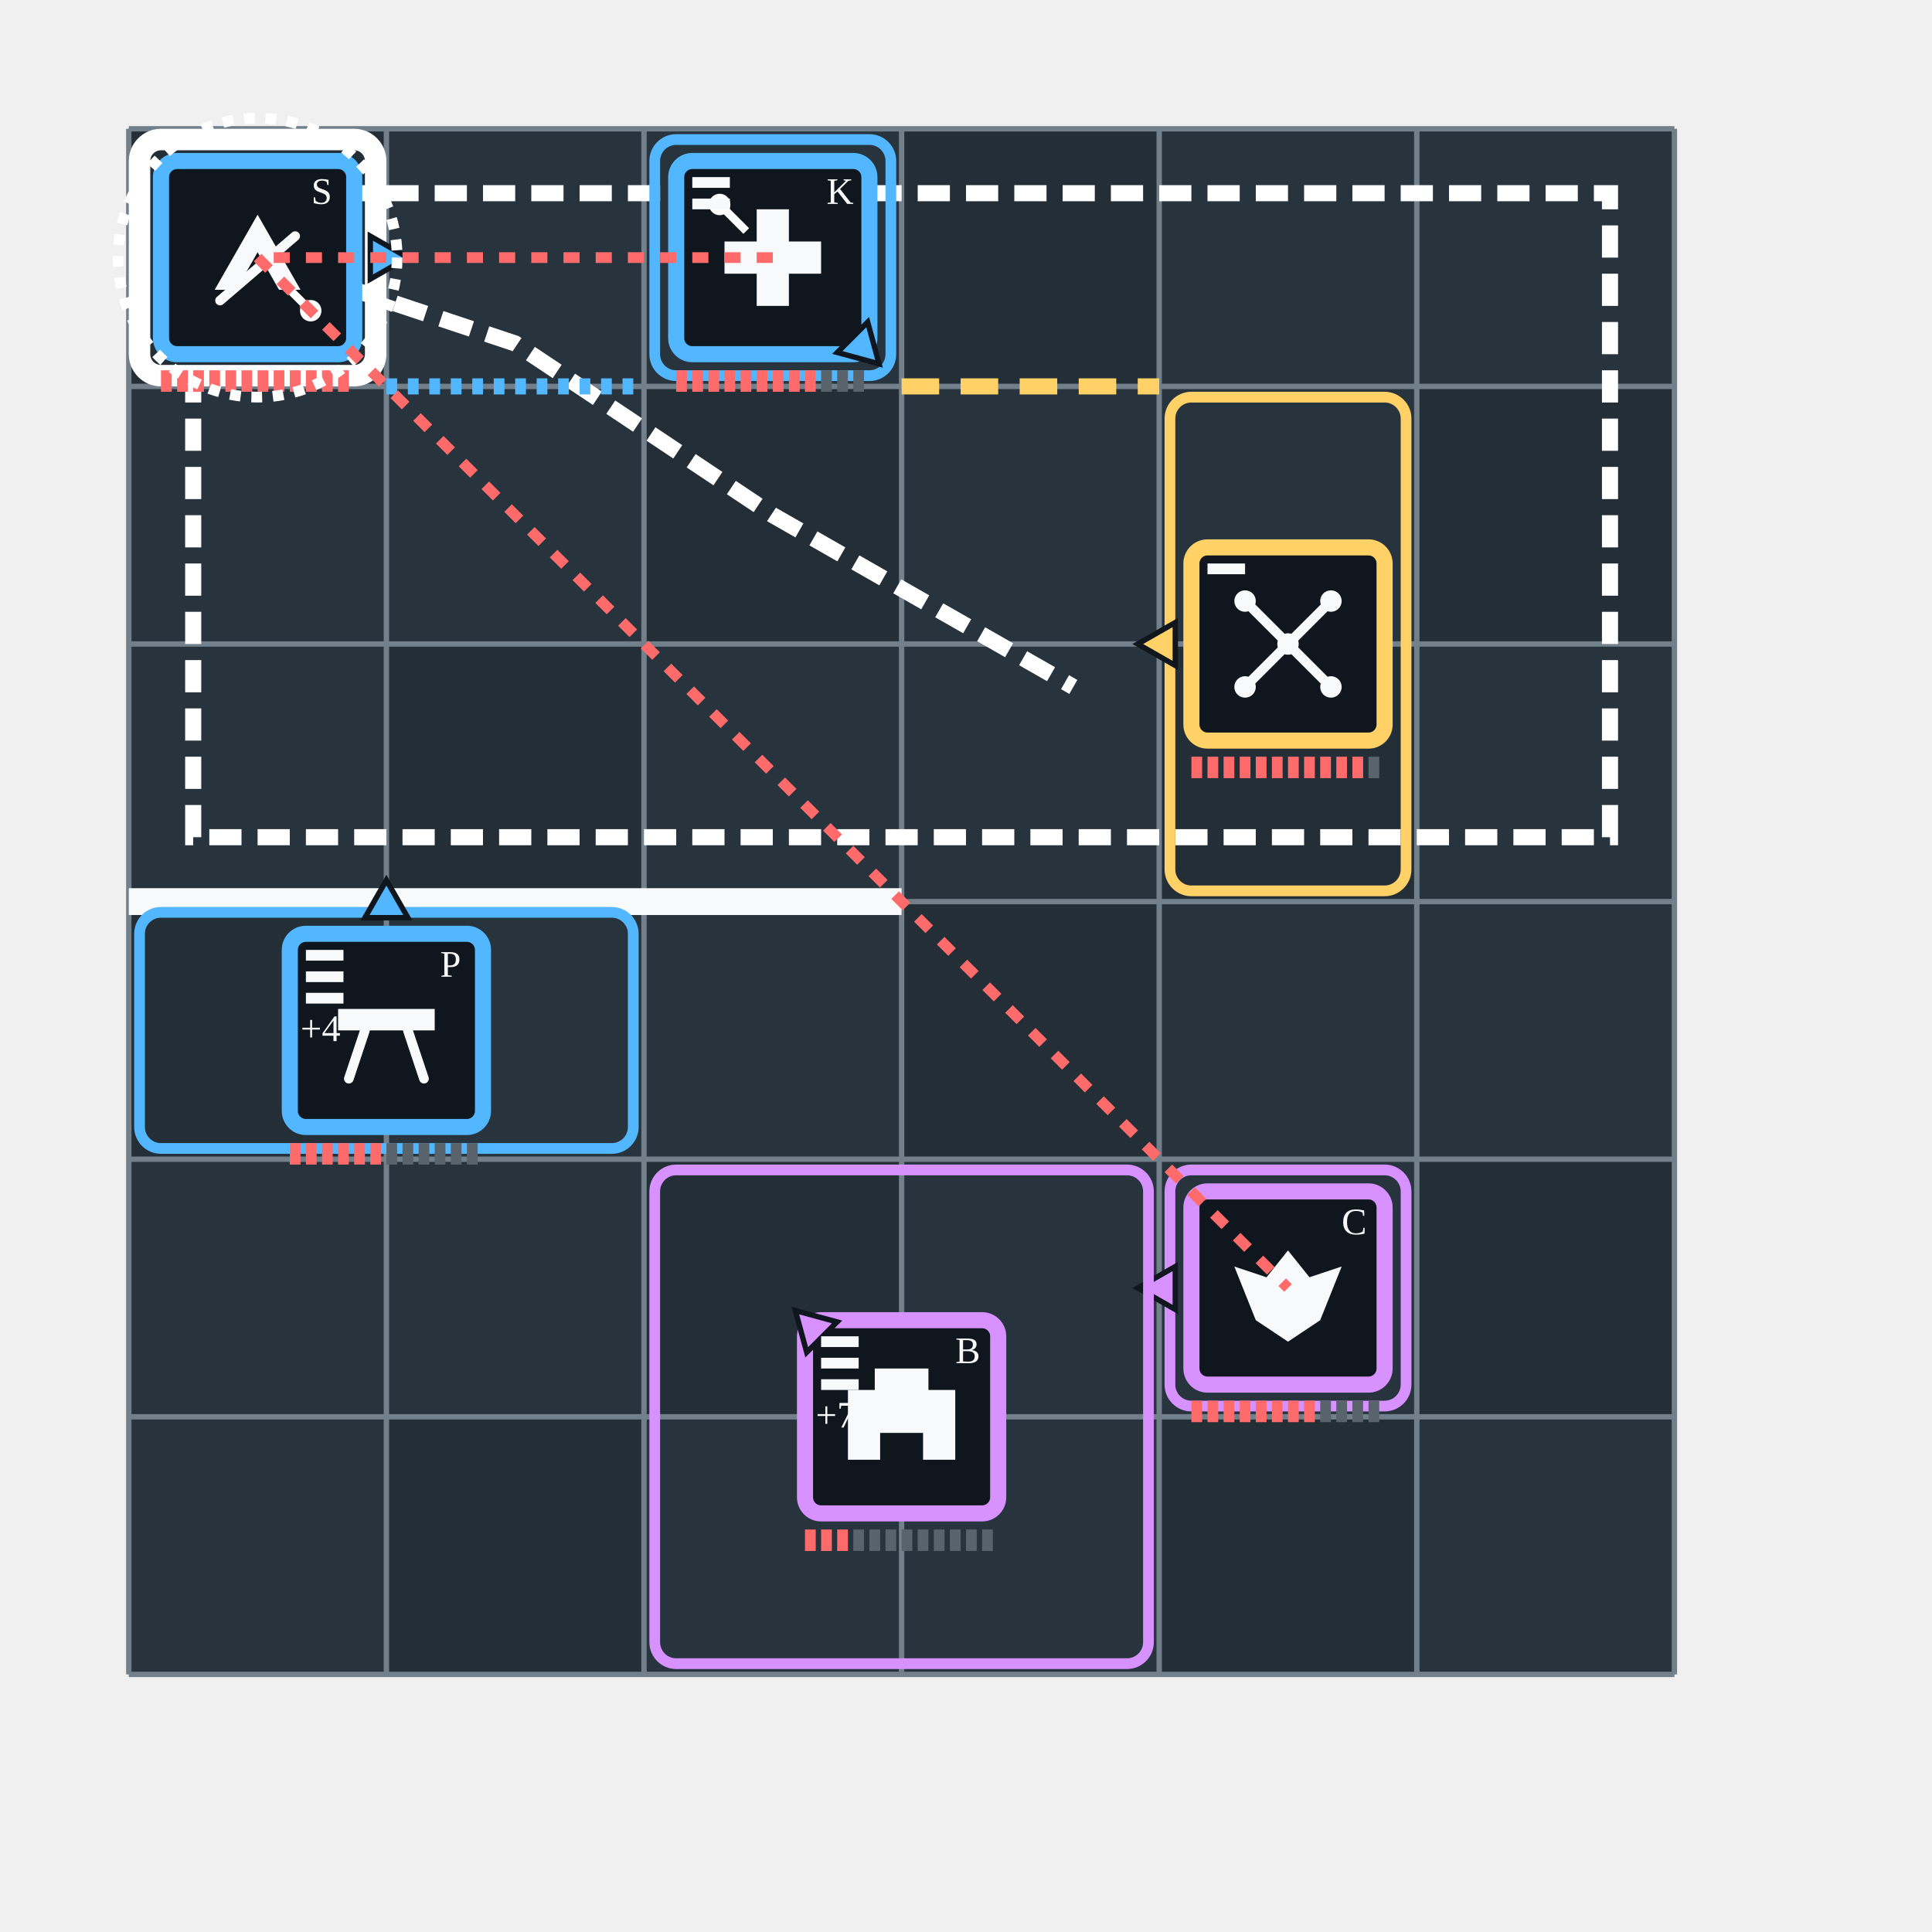
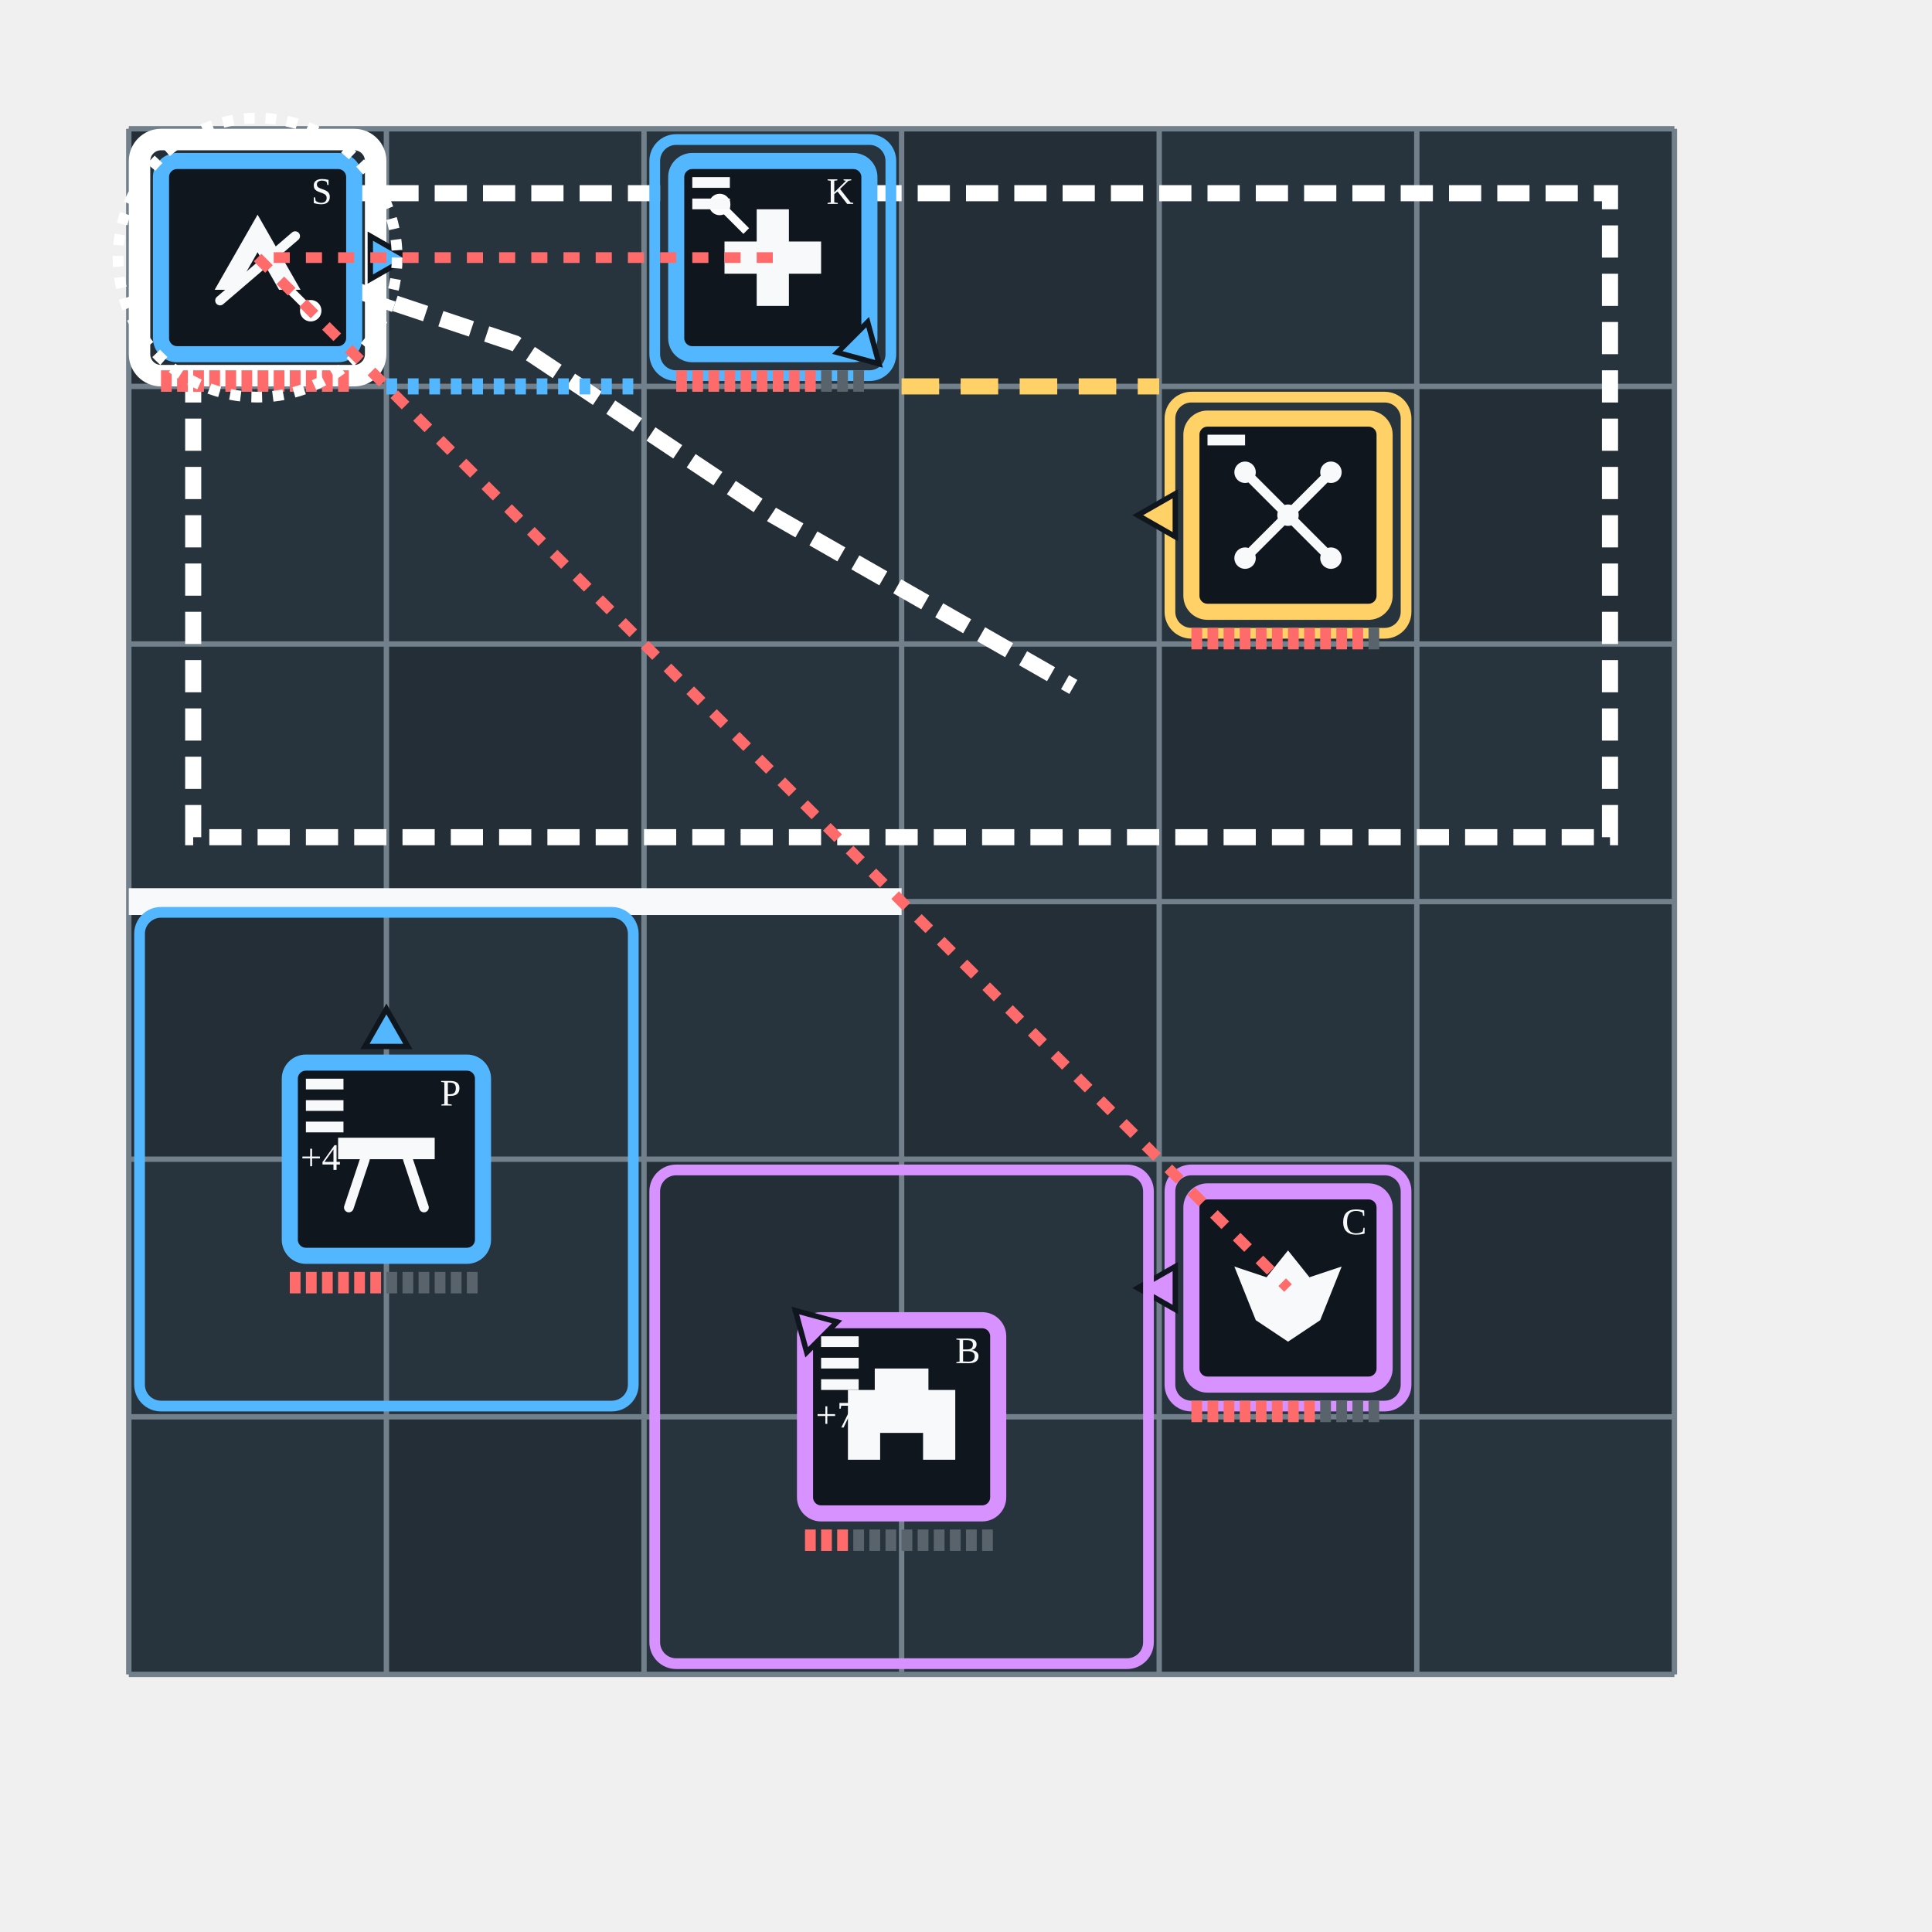
<svg xmlns="http://www.w3.org/2000/svg" class="battlefield-svg" role="application" aria-label="Simulation sandbox battlefield at exact tick 24, 6 visible units; selected unit 1" viewBox="0 0 360 360" width="768" height="768" data-review-palette="accessible-default" style="background:#0b100f">
  <g transform="translate(24 24) scale(1)">
    <rect data-layer="terrain" x="0" y="0" width="288" height="288" fill="#28343d" />
    <rect data-terrain="rough" x="0" y="0" width="48" height="48" fill="#10161d" opacity="0.22" />
    <rect data-terrain="rough" x="144" y="0" width="48" height="48" fill="#10161d" opacity="0.22" />
    <rect data-terrain="rough" x="96" y="48" width="48" height="48" fill="#10161d" opacity="0.22" />
    <rect data-terrain="rough" x="240" y="48" width="48" height="48" fill="#10161d" opacity="0.22" />
    <rect data-terrain="rough" x="48" y="96" width="48" height="48" fill="#10161d" opacity="0.22" />
    <rect data-terrain="rough" x="192" y="96" width="48" height="48" fill="#10161d" opacity="0.22" />
    <rect data-terrain="rough" x="0" y="144" width="48" height="48" fill="#10161d" opacity="0.22" />
    <rect data-terrain="rough" x="144" y="144" width="48" height="48" fill="#10161d" opacity="0.22" />
    <rect data-terrain="rough" x="96" y="192" width="48" height="48" fill="#10161d" opacity="0.22" />
    <rect data-terrain="rough" x="240" y="192" width="48" height="48" fill="#10161d" opacity="0.22" />
    <rect data-terrain="rough" x="48" y="240" width="48" height="48" fill="#10161d" opacity="0.22" />
    <rect data-terrain="rough" x="192" y="240" width="48" height="48" fill="#10161d" opacity="0.22" />
    <g data-layer="grid">
      <line x1="0" y1="0" x2="0" y2="288" stroke="#71808b" stroke-width="1" />
      <line x1="48" y1="0" x2="48" y2="288" stroke="#71808b" stroke-width="1" />
      <line x1="96" y1="0" x2="96" y2="288" stroke="#71808b" stroke-width="1" />
      <line x1="144" y1="0" x2="144" y2="288" stroke="#71808b" stroke-width="1" />
      <line x1="192" y1="0" x2="192" y2="288" stroke="#71808b" stroke-width="1" />
      <line x1="240" y1="0" x2="240" y2="288" stroke="#71808b" stroke-width="1" />
      <line x1="288" y1="0" x2="288" y2="288" stroke="#71808b" stroke-width="1" />
      <line x1="0" y1="0" x2="288" y2="0" stroke="#71808b" stroke-width="1" />
      <line x1="0" y1="48" x2="288" y2="48" stroke="#71808b" stroke-width="1" />
      <line x1="0" y1="96" x2="288" y2="96" stroke="#71808b" stroke-width="1" />
      <line x1="0" y1="144" x2="288" y2="144" stroke="#71808b" stroke-width="1" />
      <line x1="0" y1="192" x2="288" y2="192" stroke="#71808b" stroke-width="1" />
      <line x1="0" y1="240" x2="288" y2="240" stroke="#71808b" stroke-width="1" />
      <line x1="0" y1="288" x2="288" y2="288" stroke="#71808b" stroke-width="1" />
    </g>
    <g data-layer="overlays">
      <polyline data-overlay-id="selected-los-1" data-overlay-kind="line-of-sight" data-overlay-disposition="exact" data-path-segments="3" points="24,24 72,40 120,72 176,104" fill="none" stroke="#ffffff" stroke-width="3" stroke-dasharray="6,3" />
      <polyline data-overlay-id="whole-command-1" data-overlay-kind="command" data-overlay-disposition="exact" data-path-segments="4" points="12,12 276,12 276,132 12,132 12,12" fill="none" stroke="#ffffff" stroke-width="3" stroke-dasharray="6,3" />
    </g>
    <g data-layer="edges">
      <line data-edge-kind="wall" data-edge-state="solid" x1="0" y1="144" x2="144" y2="144" stroke="#f7f9fa" stroke-width="5" stroke-dasharray="none" />
      <line data-edge-kind="door" data-edge-state="open" x1="144" y1="48" x2="192" y2="48" stroke="#ffd166" stroke-width="3" stroke-dasharray="7 4" />
      <line data-edge-kind="window" data-edge-state="intact" x1="48" y1="48" x2="96" y2="48" stroke="#53b7ff" stroke-width="3" stroke-dasharray="2 2" />
    </g>
    <g data-layer="units">
      <g data-unit-id="1" data-health-segments="12" data-semantic-zoom="Detailed" tabindex="0" role="button" aria-label="Blue rifleman Bravo 6, cell A1, elevation 0, 100 health, facing east">
        <rect data-authoritative-footprint="true" x="2" y="2" width="44" height="44" rx="4" fill="none" stroke="#ffffff" stroke-width="4" stroke-dasharray="none" />
        <rect x="6" y="6" width="36" height="36" rx="3" fill="#10161d" stroke="#53b7ff" stroke-width="3" stroke-dasharray="none" />
        <g transform="translate(12 12)" data-class-id="rifleman">
          <path d="M4 18 L12 4 L20 18 L16 18 L12 11 L8 18 Z" fill="#f7f9fa" />
          <path d="M5 20 L19 8" fill="none" stroke="#f7f9fa" stroke-width="1.8" stroke-linecap="round" stroke-linejoin="round" />
        </g>
        <rect data-health-position="0" x="6" y="45" width="2" height="4" fill="#ff6b6b" />
        <rect data-health-position="1" x="9" y="45" width="2" height="4" fill="#ff6b6b" />
        <rect data-health-position="2" x="12" y="45" width="2" height="4" fill="#ff6b6b" />
        <rect data-health-position="3" x="15" y="45" width="2" height="4" fill="#ff6b6b" />
        <rect data-health-position="4" x="18" y="45" width="2" height="4" fill="#ff6b6b" />
        <rect data-health-position="5" x="21" y="45" width="2" height="4" fill="#ff6b6b" />
        <rect data-health-position="6" x="24" y="45" width="2" height="4" fill="#ff6b6b" />
        <rect data-health-position="7" x="27" y="45" width="2" height="4" fill="#ff6b6b" />
        <rect data-health-position="8" x="30" y="45" width="2" height="4" fill="#ff6b6b" />
        <rect data-health-position="9" x="33" y="45" width="2" height="4" fill="#ff6b6b" />
        <rect data-health-position="10" x="36" y="45" width="2" height="4" fill="#ff6b6b" />
        <rect data-health-position="11" x="39" y="45" width="2" height="4" fill="#ff6b6b" />
        <polygon data-facing-wedge="body" points="45,28 52,24 45,20" fill="#53b7ff" stroke="#10161d" stroke-width="1" />
        <g data-secondary-heading="weapon" aria-label="weapon heading">
          <line x1="28.95" y1="28.95" x2="33.899" y2="33.899" stroke="#ffffff" stroke-width="1.5" />
          <circle cx="33.899" cy="33.899" r="2" fill="#ffffff" />
        </g>
        <text data-stance-mark="true" x="34" y="14" fill="#f7f9fa" font-size="7">S</text>
        <circle data-focus-ring="true" cx="24" cy="24" r="26" fill="none" stroke="#ffffff" stroke-width="2" stroke-dasharray="2,2" />
      </g>
      <g data-unit-id="2" data-health-segments="9" data-semantic-zoom="Detailed" tabindex="-1" role="button" aria-label="Blue medic Mercy, cell C1, elevation 2, 75 health, facing south-east">
        <rect data-authoritative-footprint="true" x="98" y="2" width="44" height="44" rx="4" fill="none" stroke="#53b7ff" stroke-width="2" stroke-dasharray="none" />
        <rect x="102" y="6" width="36" height="36" rx="3" fill="#10161d" stroke="#53b7ff" stroke-width="3" stroke-dasharray="none" />
        <g transform="translate(108 12)" data-class-id="medic">
          <path d="M9 3 H15 V9 H21 V15 H15 V21 H9 V15 H3 V9 H9 Z" fill="#f7f9fa" />
        </g>
        <rect data-health-position="0" x="102" y="45" width="2" height="4" fill="#ff6b6b" />
        <rect data-health-position="1" x="105" y="45" width="2" height="4" fill="#ff6b6b" />
        <rect data-health-position="2" x="108" y="45" width="2" height="4" fill="#ff6b6b" />
        <rect data-health-position="3" x="111" y="45" width="2" height="4" fill="#ff6b6b" />
        <rect data-health-position="4" x="114" y="45" width="2" height="4" fill="#ff6b6b" />
        <rect data-health-position="5" x="117" y="45" width="2" height="4" fill="#ff6b6b" />
        <rect data-health-position="6" x="120" y="45" width="2" height="4" fill="#ff6b6b" />
        <rect data-health-position="7" x="123" y="45" width="2" height="4" fill="#ff6b6b" />
        <rect data-health-position="8" x="126" y="45" width="2" height="4" fill="#ff6b6b" />
        <rect data-health-position="9" x="129" y="45" width="2" height="4" fill="#59636b" />
        <rect data-health-position="10" x="132" y="45" width="2" height="4" fill="#59636b" />
        <rect data-health-position="11" x="135" y="45" width="2" height="4" fill="#59636b" />
        <polygon data-facing-wedge="body" points="132.021,41.678 139.799,43.799 137.678,36.021" fill="#53b7ff" stroke="#10161d" stroke-width="1" />
        <g data-secondary-heading="sensor" aria-label="sensor heading">
          <line x1="115.05" y1="19.05" x2="110.101" y2="14.101" stroke="#ffffff" stroke-width="1.5" />
          <circle cx="110.101" cy="14.101" r="2" fill="#ffffff" />
        </g>
        <line data-elevation-bar="1" x1="105" y1="10" x2="112" y2="10" stroke="#f7f9fa" stroke-width="2" />
        <line data-elevation-bar="2" x1="105" y1="14" x2="112" y2="14" stroke="#f7f9fa" stroke-width="2" />
        <text data-stance-mark="true" x="130" y="14" fill="#f7f9fa" font-size="7">K</text>
      </g>
      <g data-unit-id="3" data-health-segments="6" data-semantic-zoom="Detailed" tabindex="-1" role="button" aria-label="Blue gunner Anvil, cell A4, elevation 4, 50 health, facing north">
-         <rect data-authoritative-footprint="true" x="2" y="146" width="92" height="44" rx="4" fill="none" stroke="#53b7ff" stroke-width="2" stroke-dasharray="none" />
-         <rect x="30" y="150" width="36" height="36" rx="3" fill="#10161d" stroke="#53b7ff" stroke-width="3" stroke-dasharray="none" />
-         <g transform="translate(36 156)" data-class-id="gunner">
+         <rect data-authoritative-footprint="true" x="2" y="146" width="92" height="92" rx="4" fill="none" stroke="#53b7ff" stroke-width="2" stroke-dasharray="none" />
+         <rect x="30" y="174" width="36" height="36" rx="3" fill="#10161d" stroke="#53b7ff" stroke-width="3" stroke-dasharray="none" />
+         <g transform="translate(36 180)" data-class-id="gunner">
          <path d="M3 8 H21 V12 H3 Z" fill="#f7f9fa" />
          <path d="M8 12 L5 21 M16 12 L19 21" fill="none" stroke="#f7f9fa" stroke-width="1.8" stroke-linecap="round" stroke-linejoin="round" />
        </g>
-         <rect data-health-position="0" x="30" y="189" width="2" height="4" fill="#ff6b6b" />
-         <rect data-health-position="1" x="33" y="189" width="2" height="4" fill="#ff6b6b" />
-         <rect data-health-position="2" x="36" y="189" width="2" height="4" fill="#ff6b6b" />
-         <rect data-health-position="3" x="39" y="189" width="2" height="4" fill="#ff6b6b" />
-         <rect data-health-position="4" x="42" y="189" width="2" height="4" fill="#ff6b6b" />
-         <rect data-health-position="5" x="45" y="189" width="2" height="4" fill="#ff6b6b" />
-         <rect data-health-position="6" x="48" y="189" width="2" height="4" fill="#59636b" />
-         <rect data-health-position="7" x="51" y="189" width="2" height="4" fill="#59636b" />
-         <rect data-health-position="8" x="54" y="189" width="2" height="4" fill="#59636b" />
-         <rect data-health-position="9" x="57" y="189" width="2" height="4" fill="#59636b" />
-         <rect data-health-position="10" x="60" y="189" width="2" height="4" fill="#59636b" />
-         <rect data-health-position="11" x="63" y="189" width="2" height="4" fill="#59636b" />
-         <polygon data-facing-wedge="body" points="52,147 48,140 44,147" fill="#53b7ff" stroke="#10161d" stroke-width="1" />
-         <line data-elevation-bar="1" x1="33" y1="154" x2="40" y2="154" stroke="#f7f9fa" stroke-width="2" />
-         <line data-elevation-bar="2" x1="33" y1="158" x2="40" y2="158" stroke="#f7f9fa" stroke-width="2" />
-         <line data-elevation-bar="3" x1="33" y1="162" x2="40" y2="162" stroke="#f7f9fa" stroke-width="2" />
-         <text data-elevation-label="true" x="32" y="170" fill="#f7f9fa" font-size="7">+4</text>
-         <text data-stance-mark="true" x="58" y="158" fill="#f7f9fa" font-size="7">P</text>
+         <rect data-health-position="0" x="30" y="213" width="2" height="4" fill="#ff6b6b" />
+         <rect data-health-position="1" x="33" y="213" width="2" height="4" fill="#ff6b6b" />
+         <rect data-health-position="2" x="36" y="213" width="2" height="4" fill="#ff6b6b" />
+         <rect data-health-position="3" x="39" y="213" width="2" height="4" fill="#ff6b6b" />
+         <rect data-health-position="4" x="42" y="213" width="2" height="4" fill="#ff6b6b" />
+         <rect data-health-position="5" x="45" y="213" width="2" height="4" fill="#ff6b6b" />
+         <rect data-health-position="6" x="48" y="213" width="2" height="4" fill="#59636b" />
+         <rect data-health-position="7" x="51" y="213" width="2" height="4" fill="#59636b" />
+         <rect data-health-position="8" x="54" y="213" width="2" height="4" fill="#59636b" />
+         <rect data-health-position="9" x="57" y="213" width="2" height="4" fill="#59636b" />
+         <rect data-health-position="10" x="60" y="213" width="2" height="4" fill="#59636b" />
+         <rect data-health-position="11" x="63" y="213" width="2" height="4" fill="#59636b" />
+         <polygon data-facing-wedge="body" points="52,171 48,164 44,171" fill="#53b7ff" stroke="#10161d" stroke-width="1" />
+         <line data-elevation-bar="1" x1="33" y1="178" x2="40" y2="178" stroke="#f7f9fa" stroke-width="2" />
+         <line data-elevation-bar="2" x1="33" y1="182" x2="40" y2="182" stroke="#f7f9fa" stroke-width="2" />
+         <line data-elevation-bar="3" x1="33" y1="186" x2="40" y2="186" stroke="#f7f9fa" stroke-width="2" />
+         <text data-elevation-label="true" x="32" y="194" fill="#f7f9fa" font-size="7">+4</text>
+         <text data-stance-mark="true" x="58" y="182" fill="#f7f9fa" font-size="7">P</text>
      </g>
      <g data-unit-id="4" data-health-segments="11" data-semantic-zoom="Detailed" tabindex="-1" role="button" aria-label="Neutral observation drone Kite, cell E2, elevation 1, 92 health, facing west">
-         <rect data-authoritative-footprint="true" x="194" y="50" width="44" height="92" rx="4" fill="none" stroke="#ffd166" stroke-width="2" stroke-dasharray="none" />
-         <rect x="198" y="78" width="36" height="36" rx="3" fill="#10161d" stroke="#ffd166" stroke-width="3" stroke-dasharray="none" />
-         <g transform="translate(204 84)" data-class-id="observation-drone">
+         <rect data-authoritative-footprint="true" x="194" y="50" width="44" height="44" rx="4" fill="none" stroke="#ffd166" stroke-width="2" stroke-dasharray="none" />
+         <rect x="198" y="54" width="36" height="36" rx="3" fill="#10161d" stroke="#ffd166" stroke-width="3" stroke-dasharray="none" />
+         <g transform="translate(204 60)" data-class-id="observation-drone">
          <path d="M12 12 L4 4 M12 12 L20 4 M12 12 L4 20 M12 12 L20 20" fill="none" stroke="#f7f9fa" stroke-width="1.8" stroke-linecap="round" stroke-linejoin="round" />
          <circle cx="4" cy="4" r="2" fill="#f7f9fa" />
          <circle cx="20" cy="4" r="2" fill="#f7f9fa" />
          <circle cx="4" cy="20" r="2" fill="#f7f9fa" />
          <circle cx="20" cy="20" r="2" fill="#f7f9fa" />
          <circle cx="12" cy="12" r="2" fill="#f7f9fa" />
        </g>
-         <rect data-health-position="0" x="198" y="117" width="2" height="4" fill="#ff6b6b" />
-         <rect data-health-position="1" x="201" y="117" width="2" height="4" fill="#ff6b6b" />
-         <rect data-health-position="2" x="204" y="117" width="2" height="4" fill="#ff6b6b" />
-         <rect data-health-position="3" x="207" y="117" width="2" height="4" fill="#ff6b6b" />
-         <rect data-health-position="4" x="210" y="117" width="2" height="4" fill="#ff6b6b" />
-         <rect data-health-position="5" x="213" y="117" width="2" height="4" fill="#ff6b6b" />
-         <rect data-health-position="6" x="216" y="117" width="2" height="4" fill="#ff6b6b" />
-         <rect data-health-position="7" x="219" y="117" width="2" height="4" fill="#ff6b6b" />
-         <rect data-health-position="8" x="222" y="117" width="2" height="4" fill="#ff6b6b" />
-         <rect data-health-position="9" x="225" y="117" width="2" height="4" fill="#ff6b6b" />
-         <rect data-health-position="10" x="228" y="117" width="2" height="4" fill="#ff6b6b" />
-         <rect data-health-position="11" x="231" y="117" width="2" height="4" fill="#59636b" />
-         <polygon data-facing-wedge="body" points="195,92 188,96 195,100" fill="#ffd166" stroke="#10161d" stroke-width="1" />
-         <line data-elevation-bar="1" x1="201" y1="82" x2="208" y2="82" stroke="#f7f9fa" stroke-width="2" />
+         <rect data-health-position="0" x="198" y="93" width="2" height="4" fill="#ff6b6b" />
+         <rect data-health-position="1" x="201" y="93" width="2" height="4" fill="#ff6b6b" />
+         <rect data-health-position="2" x="204" y="93" width="2" height="4" fill="#ff6b6b" />
+         <rect data-health-position="3" x="207" y="93" width="2" height="4" fill="#ff6b6b" />
+         <rect data-health-position="4" x="210" y="93" width="2" height="4" fill="#ff6b6b" />
+         <rect data-health-position="5" x="213" y="93" width="2" height="4" fill="#ff6b6b" />
+         <rect data-health-position="6" x="216" y="93" width="2" height="4" fill="#ff6b6b" />
+         <rect data-health-position="7" x="219" y="93" width="2" height="4" fill="#ff6b6b" />
+         <rect data-health-position="8" x="222" y="93" width="2" height="4" fill="#ff6b6b" />
+         <rect data-health-position="9" x="225" y="93" width="2" height="4" fill="#ff6b6b" />
+         <rect data-health-position="10" x="228" y="93" width="2" height="4" fill="#ff6b6b" />
+         <rect data-health-position="11" x="231" y="93" width="2" height="4" fill="#59636b" />
+         <polygon data-facing-wedge="body" points="195,68 188,72 195,76" fill="#ffd166" stroke="#10161d" stroke-width="1" />
+         <line data-elevation-bar="1" x1="201" y1="58" x2="208" y2="58" stroke="#f7f9fa" stroke-width="2" />
      </g>
      <g data-unit-id="5" data-health-segments="8" data-semantic-zoom="Detailed" tabindex="-1" role="button" aria-label="Arcane goblin Needle, cell E5, elevation 0, 67 health, facing west">
        <rect data-authoritative-footprint="true" x="194" y="194" width="44" height="44" rx="4" fill="none" stroke="#d792ff" stroke-width="2" stroke-dasharray="none" />
        <rect x="198" y="198" width="36" height="36" rx="3" fill="#10161d" stroke="#d792ff" stroke-width="3" stroke-dasharray="none" />
        <g transform="translate(204 204)" data-class-id="goblin">
          <path d="M2 8 L8 10 L12 5 L16 10 L22 8 L18 18 L12 22 L6 18 Z" fill="#f7f9fa" />
        </g>
        <rect data-health-position="0" x="198" y="237" width="2" height="4" fill="#ff6b6b" />
        <rect data-health-position="1" x="201" y="237" width="2" height="4" fill="#ff6b6b" />
        <rect data-health-position="2" x="204" y="237" width="2" height="4" fill="#ff6b6b" />
        <rect data-health-position="3" x="207" y="237" width="2" height="4" fill="#ff6b6b" />
        <rect data-health-position="4" x="210" y="237" width="2" height="4" fill="#ff6b6b" />
        <rect data-health-position="5" x="213" y="237" width="2" height="4" fill="#ff6b6b" />
        <rect data-health-position="6" x="216" y="237" width="2" height="4" fill="#ff6b6b" />
        <rect data-health-position="7" x="219" y="237" width="2" height="4" fill="#ff6b6b" />
        <rect data-health-position="8" x="222" y="237" width="2" height="4" fill="#59636b" />
        <rect data-health-position="9" x="225" y="237" width="2" height="4" fill="#59636b" />
        <rect data-health-position="10" x="228" y="237" width="2" height="4" fill="#59636b" />
        <rect data-health-position="11" x="231" y="237" width="2" height="4" fill="#59636b" />
        <polygon data-facing-wedge="body" points="195,212 188,216 195,220" fill="#d792ff" stroke="#10161d" stroke-width="1" />
        <text data-stance-mark="true" x="226" y="206" fill="#f7f9fa" font-size="7">C</text>
      </g>
      <g data-unit-id="6" data-health-segments="3" data-semantic-zoom="Detailed" tabindex="-1" role="button" aria-label="Arcane troll Stone, cell C5, elevation 7, 25 health, facing north-west">
        <rect data-authoritative-footprint="true" x="98" y="194" width="92" height="92" rx="4" fill="none" stroke="#d792ff" stroke-width="2" stroke-dasharray="none" />
        <rect x="126" y="222" width="36" height="36" rx="3" fill="#10161d" stroke="#d792ff" stroke-width="3" stroke-dasharray="none" />
        <g transform="translate(132 228)" data-class-id="troll">
          <path d="M2 7 H7 V3 H17 V7 H22 V20 H16 V15 H8 V20 H2 Z" fill="#f7f9fa" />
        </g>
        <rect data-health-position="0" x="126" y="261" width="2" height="4" fill="#ff6b6b" />
        <rect data-health-position="1" x="129" y="261" width="2" height="4" fill="#ff6b6b" />
        <rect data-health-position="2" x="132" y="261" width="2" height="4" fill="#ff6b6b" />
        <rect data-health-position="3" x="135" y="261" width="2" height="4" fill="#59636b" />
        <rect data-health-position="4" x="138" y="261" width="2" height="4" fill="#59636b" />
        <rect data-health-position="5" x="141" y="261" width="2" height="4" fill="#59636b" />
        <rect data-health-position="6" x="144" y="261" width="2" height="4" fill="#59636b" />
        <rect data-health-position="7" x="147" y="261" width="2" height="4" fill="#59636b" />
        <rect data-health-position="8" x="150" y="261" width="2" height="4" fill="#59636b" />
        <rect data-health-position="9" x="153" y="261" width="2" height="4" fill="#59636b" />
        <rect data-health-position="10" x="156" y="261" width="2" height="4" fill="#59636b" />
        <rect data-health-position="11" x="159" y="261" width="2" height="4" fill="#59636b" />
        <polygon data-facing-wedge="body" points="131.979,222.322 124.201,220.201 126.322,227.979" fill="#d792ff" stroke="#10161d" stroke-width="1" />
        <line data-elevation-bar="1" x1="129" y1="226" x2="136" y2="226" stroke="#f7f9fa" stroke-width="2" />
        <line data-elevation-bar="2" x1="129" y1="230" x2="136" y2="230" stroke="#f7f9fa" stroke-width="2" />
        <line data-elevation-bar="3" x1="129" y1="234" x2="136" y2="234" stroke="#f7f9fa" stroke-width="2" />
        <text data-elevation-label="true" x="128" y="242" fill="#f7f9fa" font-size="7">+7</text>
        <text data-stance-mark="true" x="154" y="230" fill="#f7f9fa" font-size="7">B</text>
      </g>
    </g>
    <g data-layer="effects">
      <line data-action-trace="2401" data-action-kind="attack" x1="24" y1="24" x2="216" y2="216" stroke="#ff6b6b" stroke-width="2" stroke-dasharray="3,3" />
      <line data-action-trace="2402" data-action-kind="communication" x1="120" y1="24" x2="24" y2="24" stroke="#ff6b6b" stroke-width="2" stroke-dasharray="3,3" />
    </g>
  </g>
</svg>
